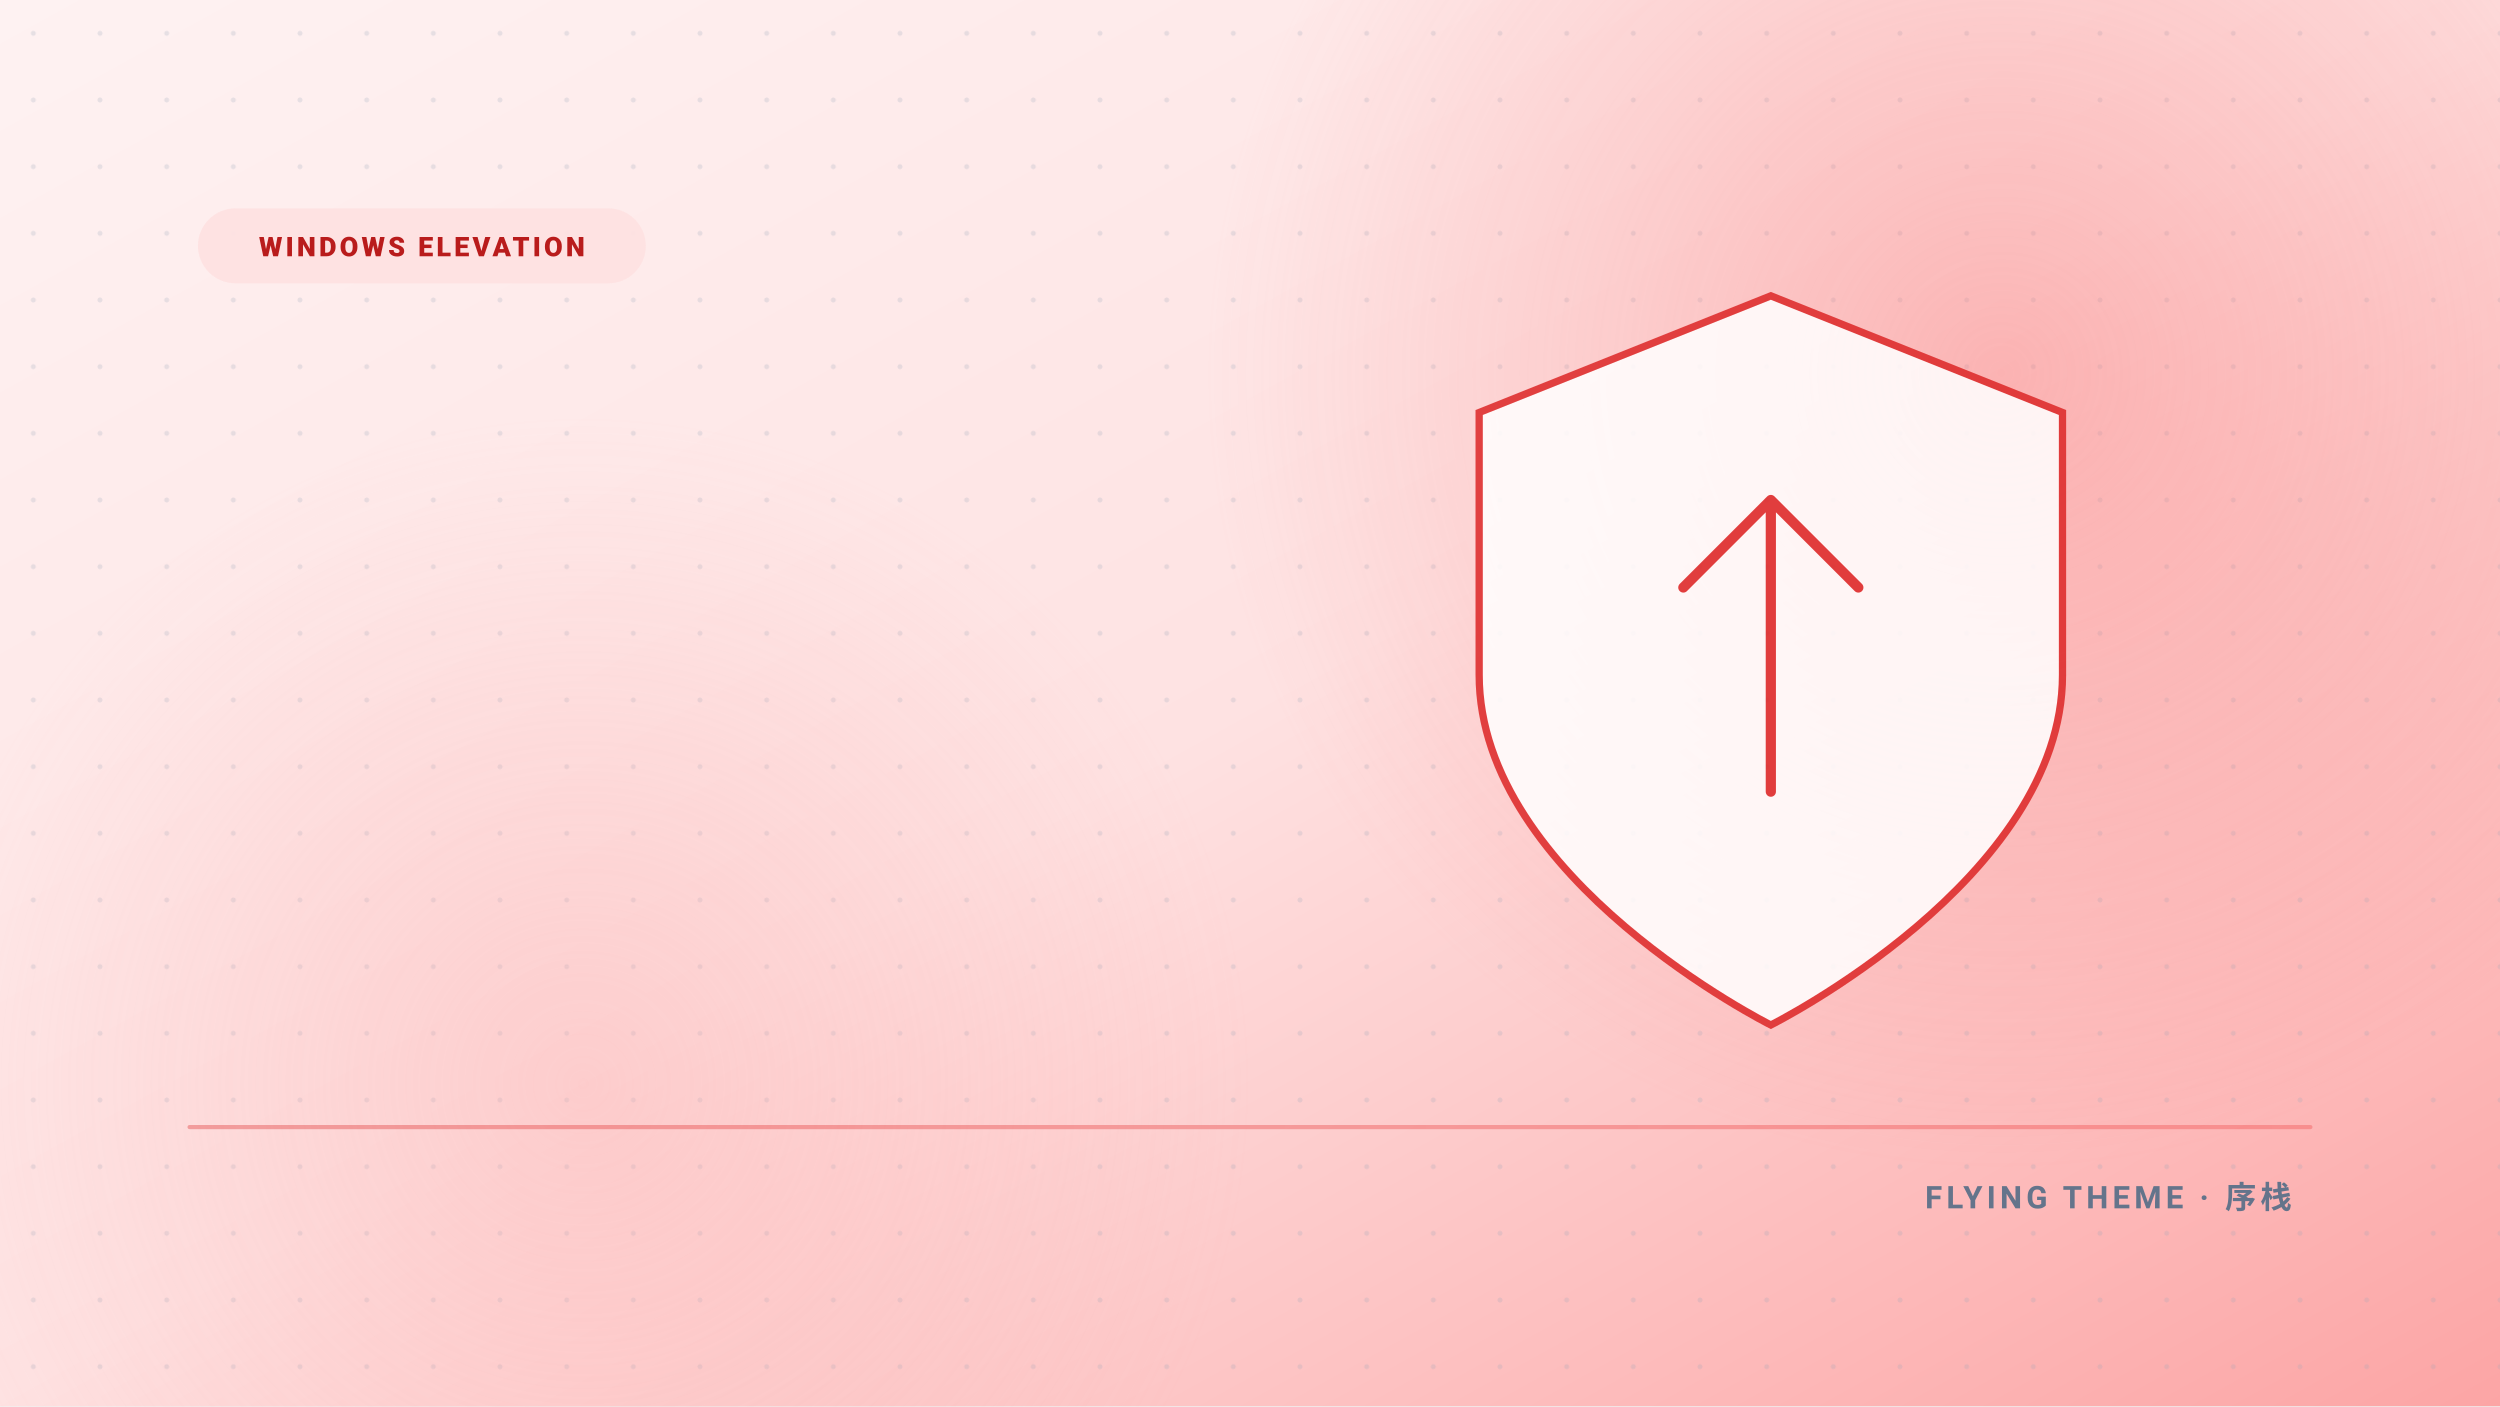
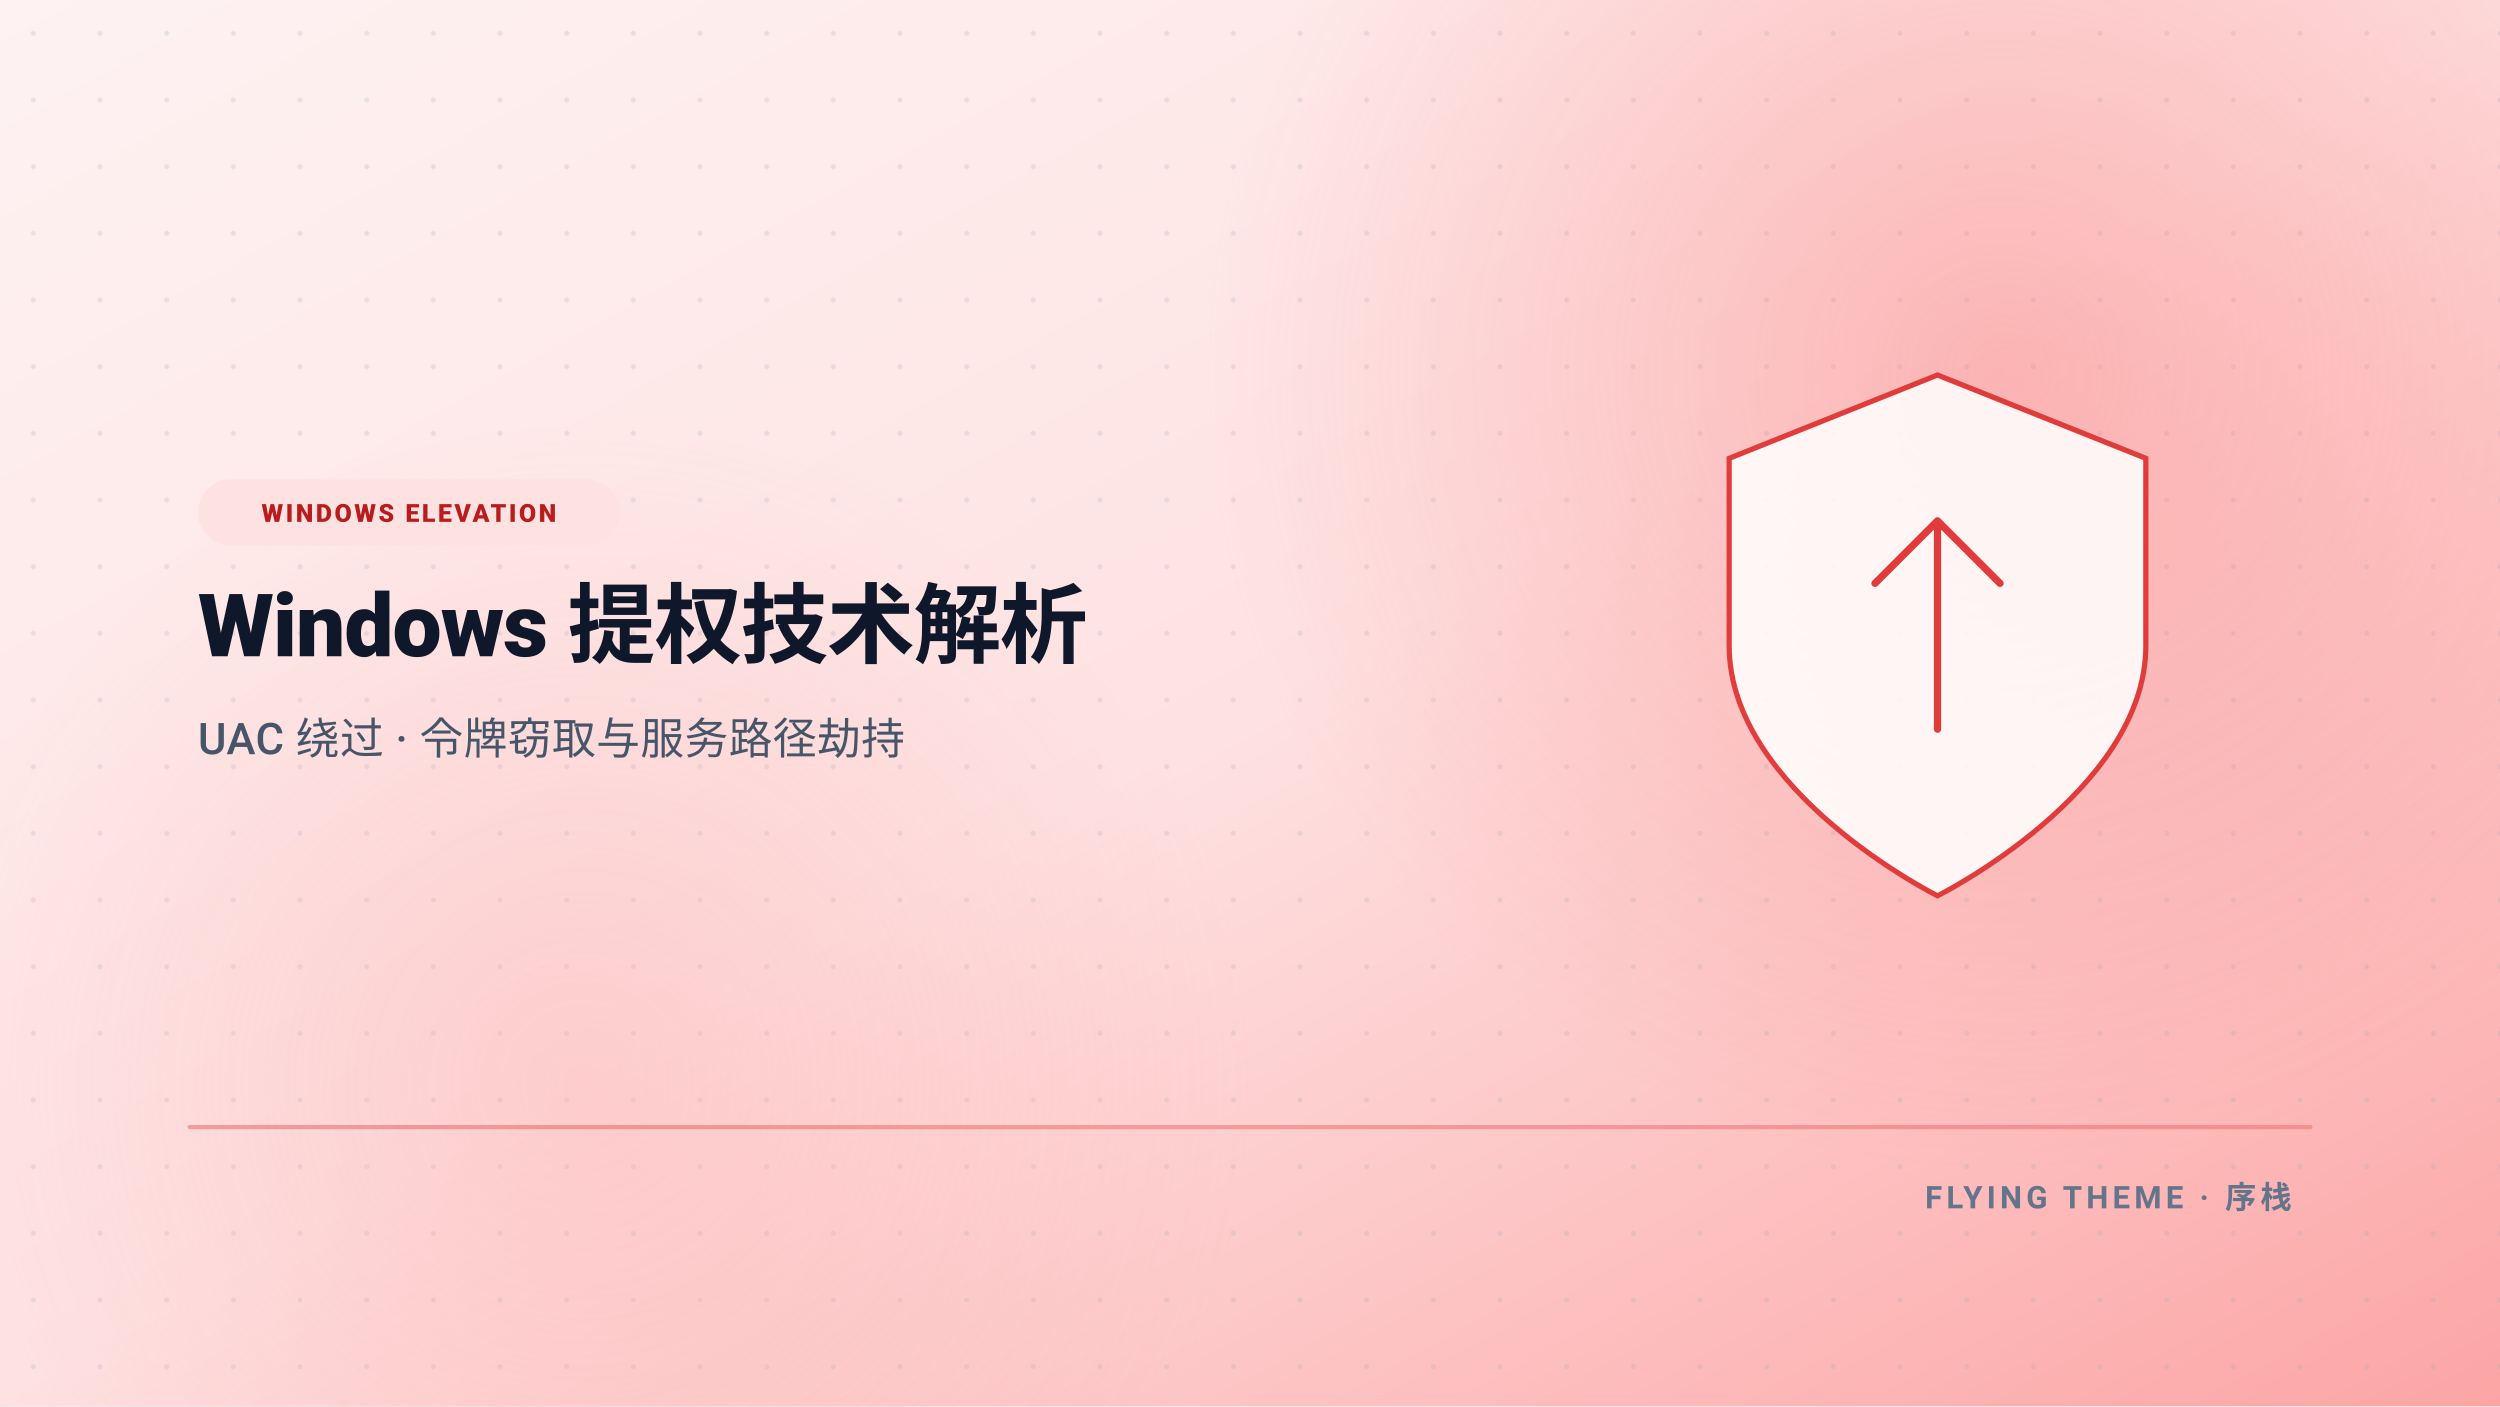
<svg xmlns="http://www.w3.org/2000/svg" viewBox="0 0 1200 675" width="1200" height="675" style="background-color: #FEF2F2;">
  <defs>
    <linearGradient id="bgGrad_windows_privilege_escalation" x1="0%" y1="0%" x2="100%" y2="100%">
      <stop offset="0%" stop-color="#FEF2F2" />
      <stop offset="50%" stop-color="#FEE2E2" />
      <stop offset="100%" stop-color="#FCA5A5" />
    </linearGradient>
    <linearGradient id="accentGrad_windows_privilege_escalation" x1="0%" y1="0%" x2="100%" y2="0%">
      <stop offset="0%" stop-color="#DC2626" />
      <stop offset="100%" stop-color="#EF4444" />
    </linearGradient>
    <pattern id="dotGrid_windows_privilege_escalation" width="32" height="32" patternUnits="userSpaceOnUse">
      <circle cx="16" cy="16" r="1.2" fill="#94A3B8" opacity="0.22" />
    </pattern>
    <radialGradient id="glow1_windows_privilege_escalation" cx="50%" cy="50%" r="50%">
      <stop offset="0%" stop-color="#F87171" stop-opacity="0.4" />
      <stop offset="100%" stop-color="#F87171" stop-opacity="0" />
    </radialGradient>
    <radialGradient id="glow2_windows_privilege_escalation" cx="50%" cy="50%" r="50%">
      <stop offset="0%" stop-color="#FCA5A5" stop-opacity="0.35" />
      <stop offset="100%" stop-color="#FCA5A5" stop-opacity="0" />
    </radialGradient>
  </defs>
  <rect width="100%" height="100%" fill="url(#bgGrad_windows_privilege_escalation)" />
  <rect width="100%" height="100%" fill="url(#dotGrid_windows_privilege_escalation)" />
  <circle cx="960" cy="180" r="380" fill="url(#glow1_windows_privilege_escalation)" />
  <circle cx="280" cy="520" r="320" fill="url(#glow2_windows_privilege_escalation)" />
-   <g transform="translate(640, 100) scale(1.4)" opacity="0.85">
+   <g transform="translate(780, 150)" opacity="0.85">
    <path d="M 150 30 L 250 70 V 160 C 250 230, 150 280, 150 280 C 150 280, 50 230, 50 160 V 70 Z" fill="#FFFFFF" stroke="#DC2626" stroke-width="2.5" />
    <path d="M 150 200 V 100 M 120 130 L 150 100 L 180 130" fill="none" stroke="#DC2626" stroke-width="3.5" stroke-linecap="round" stroke-linejoin="round" />
  </g>
  <rect x="90" y="540" width="1020" height="2" fill="url(#accentGrad_windows_privilege_escalation)" opacity="0.35" rx="1" />
-   <g transform="translate(95, 100)">
-     <rect x="0" y="0" width="215" height="36" rx="18" fill="#FEE2E2" opacity="0.95" />
-     <text x="107.5" y="23" text-anchor="middle" font-family="system-ui, -apple-system, BlinkMacSystemFont, 'Segoe UI', Roboto, sans-serif" font-size="13" font-weight="800" fill="#B91C1C" letter-spacing="1.5">
+   <g transform="translate(95, 230)">
+     <rect x="0" y="0" width="202.5" height="32" rx="16" fill="#FEE2E2" opacity="0.95" />
+     <text x="101.25" y="20.5" text-anchor="middle" font-family="system-ui, -apple-system, BlinkMacSystemFont, 'Segoe UI', Roboto, 'PingFang SC', 'Microsoft YaHei', sans-serif" font-size="12" font-weight="800" fill="#B91C1C" letter-spacing="1.2">
      WINDOWS ELEVATION
+     </text>
+     <text x="0" y="85" font-family="system-ui, -apple-system, BlinkMacSystemFont, 'Segoe UI', Roboto, 'PingFang SC', 'Microsoft YaHei', sans-serif" font-size="42" font-weight="800" fill="#0F172A" letter-spacing="-0.5">
+       Windows 提权技术解析
+     </text>
+     <text x="0" y="132" font-family="system-ui, -apple-system, BlinkMacSystemFont, 'Segoe UI', Roboto, 'PingFang SC', 'Microsoft YaHei', sans-serif" font-size="21" font-weight="500" fill="#475569" letter-spacing="0.2">
+       UAC 绕过 · 令牌窃取与服务路径劫持
    </text>
  </g>
  <g transform="translate(1100, 580)">
-     <text text-anchor="end" font-family="system-ui, -apple-system, BlinkMacSystemFont, 'Segoe UI', Roboto, sans-serif" font-size="15" font-weight="600" fill="#64748B" letter-spacing="2">
+     <text text-anchor="end" font-family="system-ui, -apple-system, BlinkMacSystemFont, 'Segoe UI', Roboto, 'PingFang SC', 'Microsoft YaHei', sans-serif" font-size="15" font-weight="600" fill="#64748B" letter-spacing="2">
      FLYING THEME · 序栈
    </text>
  </g>
</svg>
